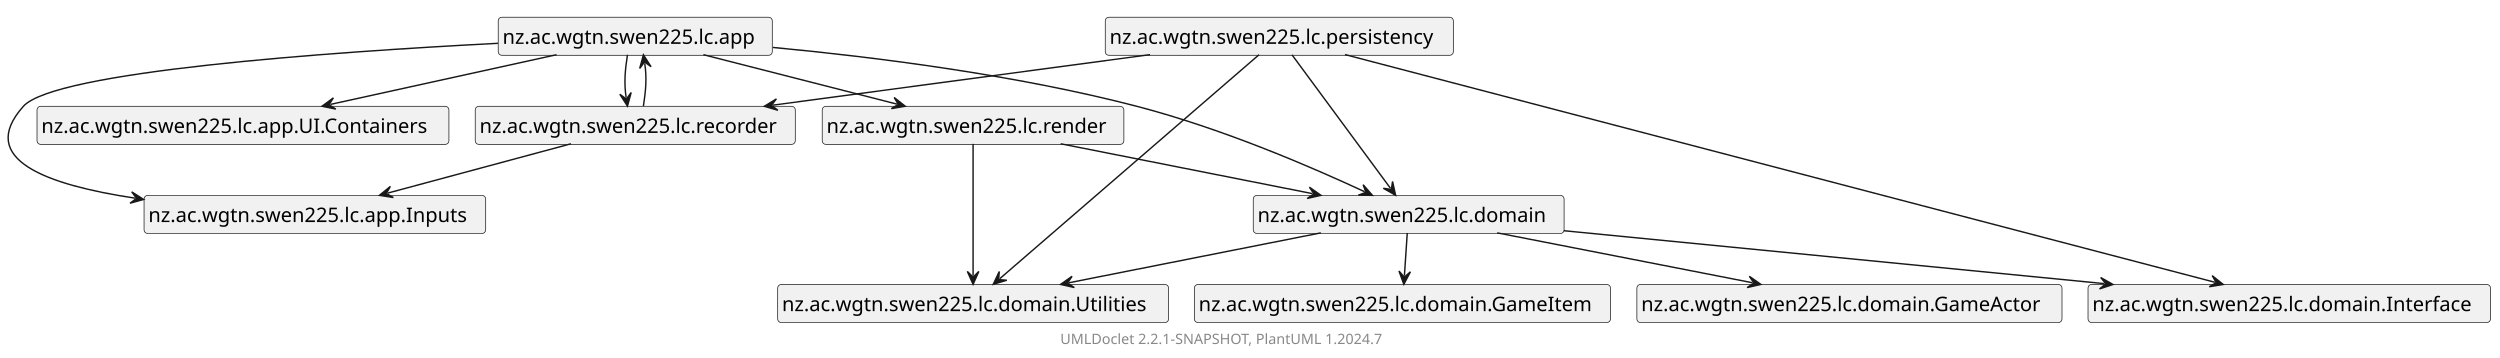
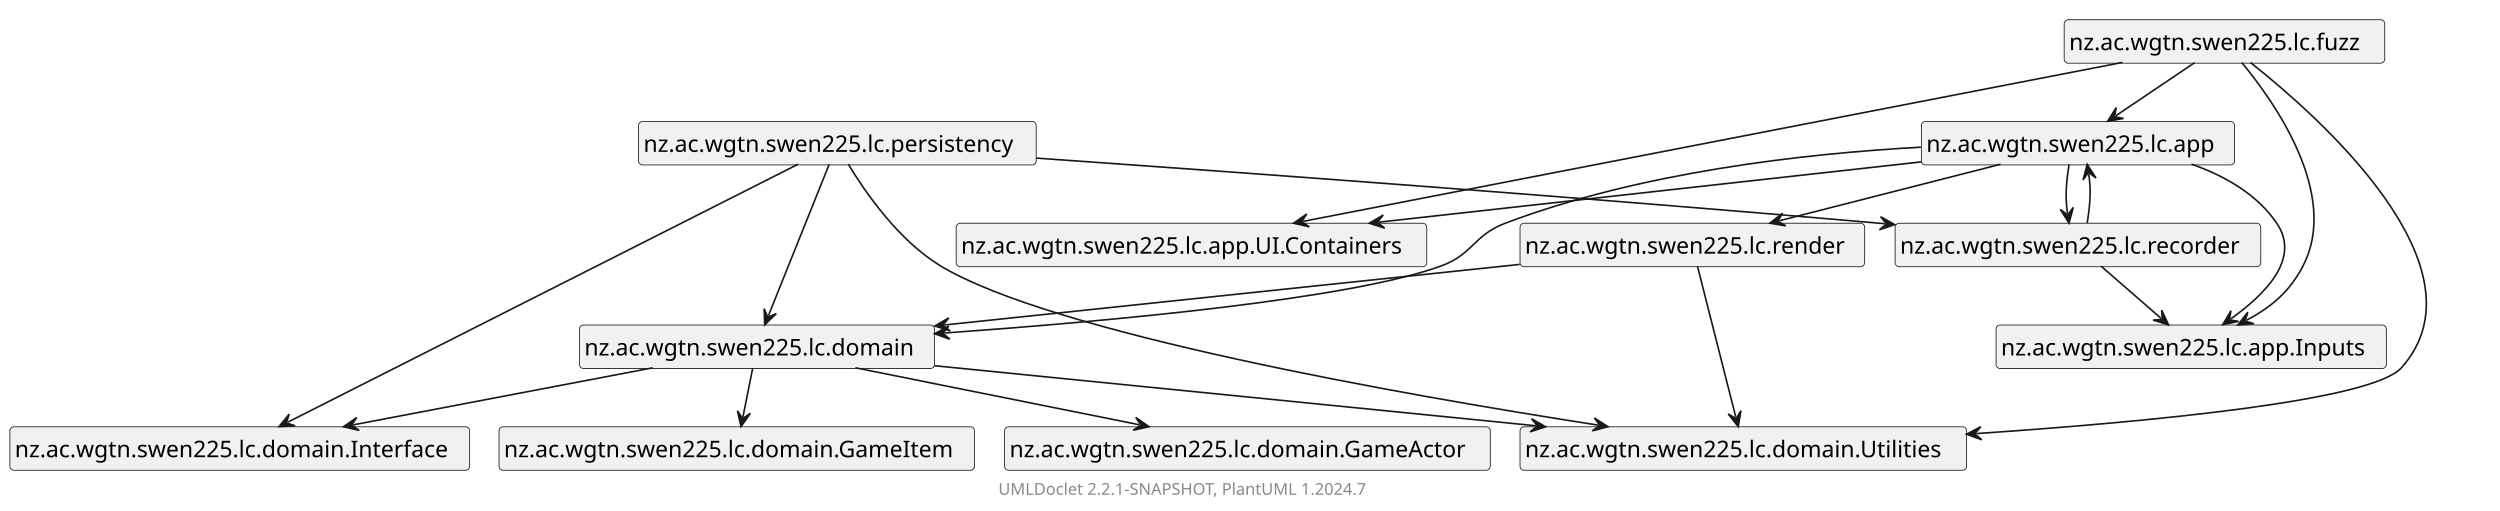
- <svg xmlns="http://www.w3.org/2000/svg" xmlns:xlink="http://www.w3.org/1999/xlink" contentStyleType="text/css" height="249px" preserveAspectRatio="none" style="width:1740px;height:249px;" version="1.1" viewBox="0 0 1740 249" width="1740px" zoomAndPan="magnify">
+ <svg xmlns="http://www.w3.org/2000/svg" xmlns:xlink="http://www.w3.org/1999/xlink" contentStyleType="text/css" height="311px" preserveAspectRatio="none" style="width:1523px;height:311px;" version="1.1" viewBox="0 0 1523 311" width="1523px" zoomAndPan="magnify">
  <defs />
  <g>
    <a href="nz/ac/wgtn/swen225/lc/app/package-summary.html" target="_top" title="nz/ac/wgtn/swen225/lc/app/package-summary.html" xlink:actuate="onRequest" xlink:href="nz/ac/wgtn/swen225/lc/app/package-summary.html" xlink:show="new" xlink:title="nz/ac/wgtn/swen225/lc/app/package-summary.html" xlink:type="simple">
      <g id="elem_nz.ac.wgtn.swen225.lc.app">
-         <rect codeLine="27" fill="#F1F1F1" height="26.488" id="nz.ac.wgtn.swen225.lc.app" rx="2.5" ry="2.5" style="stroke:#181818;stroke-width:0.5;" width="190.748" x="346.764" y="12" />
-         <text fill="#000000" font-family="sans-serif" font-size="14" lengthAdjust="spacing" textLength="184.748" x="349.764" y="30.535">nz.ac.wgtn.swen225.lc.app</text>
+         <rect codeLine="31" fill="#F1F1F1" height="26.488" id="nz.ac.wgtn.swen225.lc.app" rx="2.5" ry="2.5" style="stroke:#181818;stroke-width:0.5;" width="190.748" x="1170.5" y="74" />
+         <text fill="#000000" font-family="sans-serif" font-size="14" lengthAdjust="spacing" textLength="184.748" x="1173.5" y="92.535">nz.ac.wgtn.swen225.lc.app</text>
      </g>
    </a>
    <a href="nz/ac/wgtn/swen225/lc/domain/package-summary.html" target="_top" title="nz/ac/wgtn/swen225/lc/domain/package-summary.html" xlink:actuate="onRequest" xlink:href="nz/ac/wgtn/swen225/lc/domain/package-summary.html" xlink:show="new" xlink:title="nz/ac/wgtn/swen225/lc/domain/package-summary.html" xlink:type="simple">
      <g id="elem_nz.ac.wgtn.swen225.lc.domain">
-         <rect codeLine="29" fill="#F1F1F1" height="26.488" id="nz.ac.wgtn.swen225.lc.domain" rx="2.5" ry="2.5" style="stroke:#181818;stroke-width:0.5;" width="216.342" x="872.264" y="136" />
-         <text fill="#000000" font-family="sans-serif" font-size="14" lengthAdjust="spacing" textLength="210.342" x="875.264" y="154.535">nz.ac.wgtn.swen225.lc.domain</text>
+         <rect codeLine="33" fill="#F1F1F1" height="26.488" id="nz.ac.wgtn.swen225.lc.domain" rx="2.5" ry="2.5" style="stroke:#181818;stroke-width:0.5;" width="216.342" x="353" y="198" />
+         <text fill="#000000" font-family="sans-serif" font-size="14" lengthAdjust="spacing" textLength="210.342" x="356" y="216.535">nz.ac.wgtn.swen225.lc.domain</text>
      </g>
    </a>
    <g id="elem_nz.ac.wgtn.swen225.lc.app.Inputs">
-       <rect fill="#F1F1F1" height="26.488" id="nz.ac.wgtn.swen225.lc.app.Inputs" rx="2.5" ry="2.5" style="stroke:#181818;stroke-width:0.5;" width="237.773" x="100.264" y="136" />
-       <text fill="#000000" font-family="sans-serif" font-size="14" lengthAdjust="spacing" textLength="231.773" x="103.264" y="154.535">nz.ac.wgtn.swen225.lc.app.Inputs</text>
+       <rect fill="#F1F1F1" height="26.488" id="nz.ac.wgtn.swen225.lc.app.Inputs" rx="2.5" ry="2.5" style="stroke:#181818;stroke-width:0.5;" width="237.773" x="1216" y="198" />
+       <text fill="#000000" font-family="sans-serif" font-size="14" lengthAdjust="spacing" textLength="231.773" x="1219" y="216.535">nz.ac.wgtn.swen225.lc.app.Inputs</text>
    </g>
    <g id="elem_nz.ac.wgtn.swen225.lc.app.UI.Containers">
-       <rect fill="#F1F1F1" height="26.488" id="nz.ac.wgtn.swen225.lc.app.UI.Containers" rx="2.5" ry="2.5" style="stroke:#181818;stroke-width:0.5;" width="286.684" x="25.764" y="74" />
-       <text fill="#000000" font-family="sans-serif" font-size="14" lengthAdjust="spacing" textLength="280.684" x="28.764" y="92.535">nz.ac.wgtn.swen225.lc.app.UI.Containers</text>
+       <rect fill="#F1F1F1" height="26.488" id="nz.ac.wgtn.swen225.lc.app.UI.Containers" rx="2.5" ry="2.5" style="stroke:#181818;stroke-width:0.5;" width="286.684" x="582.5" y="136" />
+       <text fill="#000000" font-family="sans-serif" font-size="14" lengthAdjust="spacing" textLength="280.684" x="585.5" y="154.535">nz.ac.wgtn.swen225.lc.app.UI.Containers</text>
    </g>
    <a href="nz/ac/wgtn/swen225/lc/recorder/package-summary.html" target="_top" title="nz/ac/wgtn/swen225/lc/recorder/package-summary.html" xlink:actuate="onRequest" xlink:href="nz/ac/wgtn/swen225/lc/recorder/package-summary.html" xlink:show="new" xlink:title="nz/ac/wgtn/swen225/lc/recorder/package-summary.html" xlink:type="simple">
      <g id="elem_nz.ac.wgtn.swen225.lc.recorder">
-         <rect codeLine="31" fill="#F1F1F1" height="26.488" id="nz.ac.wgtn.swen225.lc.recorder" rx="2.5" ry="2.5" style="stroke:#181818;stroke-width:0.5;" width="222.761" x="330.764" y="74" />
-         <text fill="#000000" font-family="sans-serif" font-size="14" lengthAdjust="spacing" textLength="216.761" x="333.764" y="92.535">nz.ac.wgtn.swen225.lc.recorder</text>
+         <rect codeLine="35" fill="#F1F1F1" height="26.488" id="nz.ac.wgtn.swen225.lc.recorder" rx="2.5" ry="2.5" style="stroke:#181818;stroke-width:0.5;" width="222.761" x="1154.5" y="136" />
+         <text fill="#000000" font-family="sans-serif" font-size="14" lengthAdjust="spacing" textLength="216.761" x="1157.5" y="154.535">nz.ac.wgtn.swen225.lc.recorder</text>
      </g>
    </a>
    <a href="nz/ac/wgtn/swen225/lc/render/package-summary.html" target="_top" title="nz/ac/wgtn/swen225/lc/render/package-summary.html" xlink:actuate="onRequest" xlink:href="nz/ac/wgtn/swen225/lc/render/package-summary.html" xlink:show="new" xlink:title="nz/ac/wgtn/swen225/lc/render/package-summary.html" xlink:type="simple">
      <g id="elem_nz.ac.wgtn.swen225.lc.render">
-         <rect codeLine="33" fill="#F1F1F1" height="26.488" id="nz.ac.wgtn.swen225.lc.render" rx="2.5" ry="2.5" style="stroke:#181818;stroke-width:0.5;" width="209.95" x="572.264" y="74" />
-         <text fill="#000000" font-family="sans-serif" font-size="14" lengthAdjust="spacing" textLength="203.95" x="575.264" y="92.535">nz.ac.wgtn.swen225.lc.render</text>
+         <rect codeLine="37" fill="#F1F1F1" height="26.488" id="nz.ac.wgtn.swen225.lc.render" rx="2.5" ry="2.5" style="stroke:#181818;stroke-width:0.5;" width="209.95" x="926" y="136" />
+         <text fill="#000000" font-family="sans-serif" font-size="14" lengthAdjust="spacing" textLength="203.95" x="929" y="154.535">nz.ac.wgtn.swen225.lc.render</text>
      </g>
    </a>
    <g id="elem_nz.ac.wgtn.swen225.lc.domain.Interface">
-       <rect fill="#F1F1F1" height="26.488" id="nz.ac.wgtn.swen225.lc.domain.Interface" rx="2.5" ry="2.5" style="stroke:#181818;stroke-width:0.5;" width="280.107" x="1453.264" y="198" />
-       <text fill="#000000" font-family="sans-serif" font-size="14" lengthAdjust="spacing" textLength="274.107" x="1456.264" y="216.535">nz.ac.wgtn.swen225.lc.domain.Interface</text>
+       <rect fill="#F1F1F1" height="26.488" id="nz.ac.wgtn.swen225.lc.domain.Interface" rx="2.5" ry="2.5" style="stroke:#181818;stroke-width:0.5;" width="280.107" x="6" y="260" />
+       <text fill="#000000" font-family="sans-serif" font-size="14" lengthAdjust="spacing" textLength="274.107" x="9" y="278.535">nz.ac.wgtn.swen225.lc.domain.Interface</text>
    </g>
    <g id="elem_nz.ac.wgtn.swen225.lc.domain.Utilities">
-       <rect fill="#F1F1F1" height="26.488" id="nz.ac.wgtn.swen225.lc.domain.Utilities" rx="2.5" ry="2.5" style="stroke:#181818;stroke-width:0.5;" width="272.068" x="541.264" y="198" />
-       <text fill="#000000" font-family="sans-serif" font-size="14" lengthAdjust="spacing" textLength="266.068" x="544.264" y="216.535">nz.ac.wgtn.swen225.lc.domain.Utilities</text>
+       <rect fill="#F1F1F1" height="26.488" id="nz.ac.wgtn.swen225.lc.domain.Utilities" rx="2.5" ry="2.5" style="stroke:#181818;stroke-width:0.5;" width="272.068" x="926" y="260" />
+       <text fill="#000000" font-family="sans-serif" font-size="14" lengthAdjust="spacing" textLength="266.068" x="929" y="278.535">nz.ac.wgtn.swen225.lc.domain.Utilities</text>
    </g>
    <g id="elem_nz.ac.wgtn.swen225.lc.domain.GameActor">
-       <rect fill="#F1F1F1" height="26.488" id="nz.ac.wgtn.swen225.lc.domain.GameActor" rx="2.5" ry="2.5" style="stroke:#181818;stroke-width:0.5;" width="295.885" x="1139.264" y="198" />
-       <text fill="#000000" font-family="sans-serif" font-size="14" lengthAdjust="spacing" textLength="289.885" x="1142.264" y="216.535">nz.ac.wgtn.swen225.lc.domain.GameActor</text>
+       <rect fill="#F1F1F1" height="26.488" id="nz.ac.wgtn.swen225.lc.domain.GameActor" rx="2.5" ry="2.5" style="stroke:#181818;stroke-width:0.5;" width="295.885" x="612" y="260" />
+       <text fill="#000000" font-family="sans-serif" font-size="14" lengthAdjust="spacing" textLength="289.885" x="615" y="278.535">nz.ac.wgtn.swen225.lc.domain.GameActor</text>
    </g>
    <g id="elem_nz.ac.wgtn.swen225.lc.domain.GameItem">
-       <rect fill="#F1F1F1" height="26.488" id="nz.ac.wgtn.swen225.lc.domain.GameItem" rx="2.5" ry="2.5" style="stroke:#181818;stroke-width:0.5;" width="289.63" x="831.264" y="198" />
-       <text fill="#000000" font-family="sans-serif" font-size="14" lengthAdjust="spacing" textLength="283.63" x="834.264" y="216.535">nz.ac.wgtn.swen225.lc.domain.GameItem</text>
+       <rect fill="#F1F1F1" height="26.488" id="nz.ac.wgtn.swen225.lc.domain.GameItem" rx="2.5" ry="2.5" style="stroke:#181818;stroke-width:0.5;" width="289.63" x="304" y="260" />
+       <text fill="#000000" font-family="sans-serif" font-size="14" lengthAdjust="spacing" textLength="283.63" x="307" y="278.535">nz.ac.wgtn.swen225.lc.domain.GameItem</text>
    </g>
    <a href="nz/ac/wgtn/swen225/lc/persistency/package-summary.html" target="_top" title="nz/ac/wgtn/swen225/lc/persistency/package-summary.html" xlink:actuate="onRequest" xlink:href="nz/ac/wgtn/swen225/lc/persistency/package-summary.html" xlink:show="new" xlink:title="nz/ac/wgtn/swen225/lc/persistency/package-summary.html" xlink:type="simple">
      <g id="elem_nz.ac.wgtn.swen225.lc.persistency">
-         <rect codeLine="35" fill="#F1F1F1" height="26.488" id="nz.ac.wgtn.swen225.lc.persistency" rx="2.5" ry="2.5" style="stroke:#181818;stroke-width:0.5;" width="242.264" x="769.264" y="12" />
-         <text fill="#000000" font-family="sans-serif" font-size="14" lengthAdjust="spacing" textLength="236.264" x="772.264" y="30.535">nz.ac.wgtn.swen225.lc.persistency</text>
+         <rect codeLine="39" fill="#F1F1F1" height="26.488" id="nz.ac.wgtn.swen225.lc.persistency" rx="2.5" ry="2.5" style="stroke:#181818;stroke-width:0.5;" width="242.264" x="389" y="74" />
+         <text fill="#000000" font-family="sans-serif" font-size="14" lengthAdjust="spacing" textLength="236.264" x="392" y="92.535">nz.ac.wgtn.swen225.lc.persistency</text>
      </g>
    </a>
-     <polygon fill="#181818" points="955.223,135.982,948.751,128.558,950.69,133.873,945.376,135.811,955.223,135.982" style="stroke:#181818;stroke-width:1.0;" />
-     <path d="M537.879,33.014 C608.689,39.682 707.075,52.06 791.264,74 C851.961,89.818 914.185,116.883 949.783,133.451 " fill="none" style="stroke:#181818;stroke-width:1.0;" />
-     <polygon fill="#181818" points="99.991,138.826,91.688,133.529,95.047,138.08,90.495,141.439,99.991,138.826" style="stroke:#181818;stroke-width:1.0;" />
-     <path d="M346.55,30.149 C227.702,36.302 37.884,49.807 16.264,74 C-16.855,111.061 32.757,128.687 94.058,137.931 " fill="none" style="stroke:#181818;stroke-width:1.0;" />
-     <polygon fill="#181818" points="224.094,73.95,233.743,75.924,228.977,72.876,232.025,68.111,224.094,73.95" style="stroke:#181818;stroke-width:1.0;" />
-     <path d="M387.347,38.07 C339.857,48.507 277.418,62.23 229.954,72.662 " fill="none" style="stroke:#181818;stroke-width:1.0;" />
-     <polygon fill="#181818" points="436.718,73.876,439.3,64.372,435.956,68.935,431.393,65.591,436.718,73.876" style="stroke:#181818;stroke-width:1.0;" />
-     <path d="M436.716,38.142 C435.113,48.552 434.199,57.542 435.804,67.946 " fill="none" style="stroke:#181818;stroke-width:1.0;" />
-     <polygon fill="#181818" points="630.067,73.95,622.336,67.847,625.222,72.713,620.357,75.599,630.067,73.95" style="stroke:#181818;stroke-width:1.0;" />
-     <path d="M489.537,38.07 C530.417,48.507 583.396,62.034 624.253,72.465 " fill="none" style="stroke:#181818;stroke-width:1.0;" />
-     <polygon fill="#181818" points="1470.638,197.998,1462.071,193.14,1465.662,197.51,1461.291,201.102,1470.638,197.998" style="stroke:#181818;stroke-width:1.0;" />
-     <path d="M1088.445,160.589 C1195.425,171.06 1352.924,186.476 1464.667,197.413 " fill="none" style="stroke:#181818;stroke-width:1.0;" />
-     <polygon fill="#181818" points="738.119,197.95,747.725,200.125,743.024,196.978,746.17,192.278,738.119,197.95" style="stroke:#181818;stroke-width:1.0;" />
-     <path d="M919.312,162.07 C866.604,172.507 796.684,186.352 744.005,196.784 " fill="none" style="stroke:#181818;stroke-width:1.0;" />
-     <polygon fill="#181818" points="1225.606,197.95,1217.541,192.298,1220.699,196.99,1216.006,200.149,1225.606,197.95" style="stroke:#181818;stroke-width:1.0;" />
-     <path d="M1042.021,162.07 C1095.425,172.507 1166.342,186.367 1219.718,196.799 " fill="none" style="stroke:#181818;stroke-width:1.0;" />
-     <polygon fill="#181818" points="977.072,197.876,981.662,189.162,977.405,192.887,973.68,188.63,977.072,197.876" style="stroke:#181818;stroke-width:1.0;" />
-     <path d="M979.455,162.142 C978.761,172.552 978.165,181.485 977.472,191.889 " fill="none" style="stroke:#181818;stroke-width:1.0;" />
-     <polygon fill="#181818" points="971.342,135.905,969.218,126.288,968.374,131.882,962.78,131.037,971.342,135.905" style="stroke:#181818;stroke-width:1.0;" />
-     <path d="M899.223,38.144 C916.474,61.529 950.557,107.731 967.78,131.077 " fill="none" style="stroke:#181818;stroke-width:1.0;" />
-     <polygon fill="#181818" points="1547.377,197.99,1539.683,191.841,1542.54,196.724,1537.657,199.58,1547.377,197.99" style="stroke:#181818;stroke-width:1.0;" />
-     <path d="M936.119,38.002 C1063.4,71.316 1414.252,163.146 1541.572,196.47 " fill="none" style="stroke:#181818;stroke-width:1.0;" />
-     <polygon fill="#181818" points="691.291,197.883,700.717,195.026,695.075,194.614,695.487,188.972,691.291,197.883" style="stroke:#181818;stroke-width:1.0;" />
-     <path d="M876.289,38.073 C837.694,71.412 734.487,160.568 695.832,193.96 " fill="none" style="stroke:#181818;stroke-width:1.0;" />
-     <polygon fill="#181818" points="531.966,73.986,541.418,76.756,536.922,73.323,540.356,68.827,531.966,73.986" style="stroke:#181818;stroke-width:1.0;" />
-     <path d="M800.413,38.034 C722.378,48.485 615.904,62.745 537.913,73.19 " fill="none" style="stroke:#181818;stroke-width:1.0;" />
-     <polygon fill="#181818" points="447.813,38.142,445.229,47.646,448.574,43.084,453.136,46.428,447.813,38.142" style="stroke:#181818;stroke-width:1.0;" />
-     <path d="M447.81,73.876 C449.415,63.472 450.329,54.482 448.726,44.072 " fill="none" style="stroke:#181818;stroke-width:1.0;" />
-     <polygon fill="#181818" points="264.052,135.95,273.782,137.474,268.88,134.65,271.703,129.749,264.052,135.95" style="stroke:#181818;stroke-width:1.0;" />
-     <path d="M397.405,100.07 C358.613,110.507 308.617,123.959 269.846,134.391 " fill="none" style="stroke:#181818;stroke-width:1.0;" />
-     <polygon fill="#181818" points="677.264,197.905,681.264,188.905,677.264,192.905,673.264,188.905,677.264,197.905" style="stroke:#181818;stroke-width:1.0;" />
-     <path d="M677.264,100.144 C677.264,123.529 677.264,168.559 677.264,191.905 " fill="none" style="stroke:#181818;stroke-width:1.0;" />
-     <polygon fill="#181818" points="919.409,135.95,911.358,130.278,914.505,134.978,909.804,138.125,919.409,135.95" style="stroke:#181818;stroke-width:1.0;" />
-     <path d="M738.216,100.07 C790.925,110.507 860.844,124.352 913.524,134.784 " fill="none" style="stroke:#181818;stroke-width:1.0;" />
-     <text fill="#888888" font-family="sans-serif" font-size="10" lengthAdjust="spacing" textLength="3.164" x="854.668" y="227.668"> </text>
-     <text fill="#888888" font-family="sans-serif" font-size="10" lengthAdjust="spacing" textLength="236.626" x="737.937" y="239.445">UMLDoclet 2.2.1-SNAPSHOT, PlantUML 1.2024.7</text>
+     <a href="nz/ac/wgtn/swen225/lc/fuzz/package-summary.html" target="_top" title="nz/ac/wgtn/swen225/lc/fuzz/package-summary.html" xlink:actuate="onRequest" xlink:href="nz/ac/wgtn/swen225/lc/fuzz/package-summary.html" xlink:show="new" xlink:title="nz/ac/wgtn/swen225/lc/fuzz/package-summary.html" xlink:type="simple">
+       <g id="elem_nz.ac.wgtn.swen225.lc.fuzz">
+         <rect codeLine="41" fill="#F1F1F1" height="26.488" id="nz.ac.wgtn.swen225.lc.fuzz" rx="2.5" ry="2.5" style="stroke:#181818;stroke-width:0.5;" width="195.28" x="1257.5" y="12" />
+         <text fill="#000000" font-family="sans-serif" font-size="14" lengthAdjust="spacing" textLength="189.28" x="1260.5" y="30.535">nz.ac.wgtn.swen225.lc.fuzz</text>
+       </g>
+     </a>
+     <polygon fill="#181818" points="569.361,203.311,578.623,206.657,574.348,202.954,578.051,198.678,569.361,203.311" style="stroke:#181818;stroke-width:1.0;" />
+     <path d="M1170.212,89.659 C1098.442,93.615 998.924,104.945 917,136 C897.521,143.384 897.56,154.831 878,162 C823.176,182.093 679.574,195.41 575.345,202.882 " fill="none" style="stroke:#181818;stroke-width:1.0;" />
+     <polygon fill="#181818" points="1354.101,197.775,1363.746,195.782,1358.164,194.862,1359.084,189.281,1354.101,197.775" style="stroke:#181818;stroke-width:1.0;" />
+     <path d="M1335.066,100.001 C1355.166,107.05 1374.938,118.239 1387,136 C1401.908,157.953 1379.347,179.674 1358.977,194.28 " fill="none" style="stroke:#181818;stroke-width:1.0;" />
+     <polygon fill="#181818" points="834.133,135.985,843.52,138.967,839.102,135.433,842.636,131.016,834.133,135.985" style="stroke:#181818;stroke-width:1.0;" />
+     <path d="M1170.392,98.623 C1076.181,109.091 938.422,124.398 840.096,135.323 " fill="none" style="stroke:#181818;stroke-width:1.0;" />
+     <polygon fill="#181818" points="1260.454,135.876,1263.036,126.372,1259.692,130.935,1255.129,127.591,1260.454,135.876" style="stroke:#181818;stroke-width:1.0;" />
+     <path d="M1260.451,100.142 C1258.849,110.552 1257.935,119.542 1259.54,129.946 " fill="none" style="stroke:#181818;stroke-width:1.0;" />
+     <polygon fill="#181818" points="1078.197,135.95,1087.907,137.599,1083.042,134.713,1085.928,129.847,1078.197,135.95" style="stroke:#181818;stroke-width:1.0;" />
+     <path d="M1218.727,100.07 C1177.848,110.507 1124.868,124.034 1084.011,134.465 " fill="none" style="stroke:#181818;stroke-width:1.0;" />
+     <polygon fill="#181818" points="209.265,259.95,218.854,262.195,214.177,259.014,217.357,254.336,209.265,259.95" style="stroke:#181818;stroke-width:1.0;" />
+     <path d="M397.634,224.07 C342.838,234.507 269.925,248.395 215.159,258.827 " fill="none" style="stroke:#181818;stroke-width:1.0;" />
+     <polygon fill="#181818" points="941.571,259.977,933.013,255.103,936.595,259.48,932.218,263.063,941.571,259.977" style="stroke:#181818;stroke-width:1.0;" />
+     <path d="M569.141,222.796 C673.991,233.264 826.771,248.516 935.6,259.381 " fill="none" style="stroke:#181818;stroke-width:1.0;" />
+     <polygon fill="#181818" points="699.949,259.95,691.912,254.257,695.046,258.966,690.338,262.101,699.949,259.95" style="stroke:#181818;stroke-width:1.0;" />
+     <path d="M521.147,224.07 C573.16,234.507 642.082,248.337 694.066,258.769 " fill="none" style="stroke:#181818;stroke-width:1.0;" />
+     <polygon fill="#181818" points="451.425,259.876,457.112,251.835,452.405,254.973,449.267,250.267,451.425,259.876" style="stroke:#181818;stroke-width:1.0;" />
+     <path d="M458.572,224.142 C456.49,234.552 454.682,243.588 452.601,253.993 " fill="none" style="stroke:#181818;stroke-width:1.0;" />
+     <polygon fill="#181818" points="465.858,197.905,472.924,191.044,467.721,193.266,465.5,188.063,465.858,197.905" style="stroke:#181818;stroke-width:1.0;" />
+     <path d="M505.123,100.144 C495.73,123.529 477.471,168.991 468.094,192.338 " fill="none" style="stroke:#181818;stroke-width:1.0;" />
+     <polygon fill="#181818" points="169.971,259.883,179.808,259.392,174.433,257.627,176.199,252.253,169.971,259.883" style="stroke:#181818;stroke-width:1.0;" />
+     <path d="M486.117,100.073 C420.162,133.412 241.385,223.783 175.326,257.176 " fill="none" style="stroke:#181818;stroke-width:1.0;" />
+     <polygon fill="#181818" points="979.536,259.926,971.257,254.592,974.595,259.158,970.029,262.497,979.536,259.926" style="stroke:#181818;stroke-width:1.0;" />
+     <path d="M516.822,100.098 C526.877,116.761 547.293,146.472 573,162 C640.687,202.886 852.812,240.241 973.607,259.005 " fill="none" style="stroke:#181818;stroke-width:1.0;" />
+     <polygon fill="#181818" points="1154.262,136.822,1145.657,132.031,1149.282,136.374,1144.939,139.998,1154.262,136.822" style="stroke:#181818;stroke-width:1.0;" />
+     <path d="M631.211,96.316 C759.045,105.284 966.301,120.387 1145,136 C1148.049,136.266 1145.166,136.002 1148.286,136.284 " fill="none" style="stroke:#181818;stroke-width:1.0;" />
+     <polygon fill="#181818" points="1271.549,100.142,1268.965,109.646,1272.31,105.084,1276.872,108.428,1271.549,100.142" style="stroke:#181818;stroke-width:1.0;" />
+     <path d="M1271.546,135.876 C1273.15,125.472 1274.064,116.482 1272.462,106.072 " fill="none" style="stroke:#181818;stroke-width:1.0;" />
+     <polygon fill="#181818" points="1321.058,197.876,1316.891,188.952,1317.285,194.595,1311.641,194.989,1321.058,197.876" style="stroke:#181818;stroke-width:1.0;" />
+     <path d="M1279.963,162.142 C1291.934,172.552 1304.565,183.535 1316.53,193.939 " fill="none" style="stroke:#181818;stroke-width:1.0;" />
+     <polygon fill="#181818" points="1058.927,259.905,1060.587,250.197,1057.695,255.059,1052.833,252.167,1058.927,259.905" style="stroke:#181818;stroke-width:1.0;" />
+     <path d="M1034.086,162.144 C1040.028,185.529 1051.517,230.744 1057.449,254.09 " fill="none" style="stroke:#181818;stroke-width:1.0;" />
+     <polygon fill="#181818" points="569.474,198.582,578.843,201.618,574.447,198.058,578.006,193.661,569.474,198.582" style="stroke:#181818;stroke-width:1.0;" />
+     <path d="M925.789,161.075 C824.461,171.741 677.852,187.173 575.441,197.954 " fill="none" style="stroke:#181818;stroke-width:1.0;" />
+     <polygon fill="#181818" points="788.032,135.968,797.629,138.181,792.94,135.016,796.106,130.328,788.032,135.968" style="stroke:#181818;stroke-width:1.0;" />
+     <path d="M1292.968,38.032 C1172.558,61.386 914.332,111.471 793.922,134.826 " fill="none" style="stroke:#181818;stroke-width:1.0;" />
+     <polygon fill="#181818" points="1283.984,73.876,1293.682,72.162,1288.13,71.081,1289.21,65.528,1283.984,73.876" style="stroke:#181818;stroke-width:1.0;" />
+     <path d="M1336.989,38.142 C1321.548,48.552 1304.392,60.118 1288.959,70.522 " fill="none" style="stroke:#181818;stroke-width:1.0;" />
+     <polygon fill="#181818" points="1363.316,197.944,1373.138,197.209,1367.721,195.578,1369.352,190.162,1363.316,197.944" style="stroke:#181818;stroke-width:1.0;" />
+     <path d="M1365.703,38.101 C1385.854,62.431 1425.463,118.649 1403,162 C1394.623,178.166 1383.305,187.208 1368.602,195.105 " fill="none" style="stroke:#181818;stroke-width:1.0;" />
+     <polygon fill="#181818" points="1198.014,264.538,1207.265,267.918,1203.003,264.199,1206.722,259.937,1198.014,264.538" style="stroke:#181818;stroke-width:1.0;" />
+     <path d="M1370.967,38.084 C1412.48,70.891 1516.93,163.23 1463,224 C1445.315,243.928 1313.249,256.707 1204,264.131 " fill="none" style="stroke:#181818;stroke-width:1.0;" />
+     <text fill="#888888" font-family="sans-serif" font-size="10" lengthAdjust="spacing" textLength="3.164" x="724.918" y="289.668"> </text>
+     <text fill="#888888" font-family="sans-serif" font-size="10" lengthAdjust="spacing" textLength="236.626" x="608.187" y="301.445">UMLDoclet 2.2.1-SNAPSHOT, PlantUML 1.2024.7</text>
  </g>
</svg>
